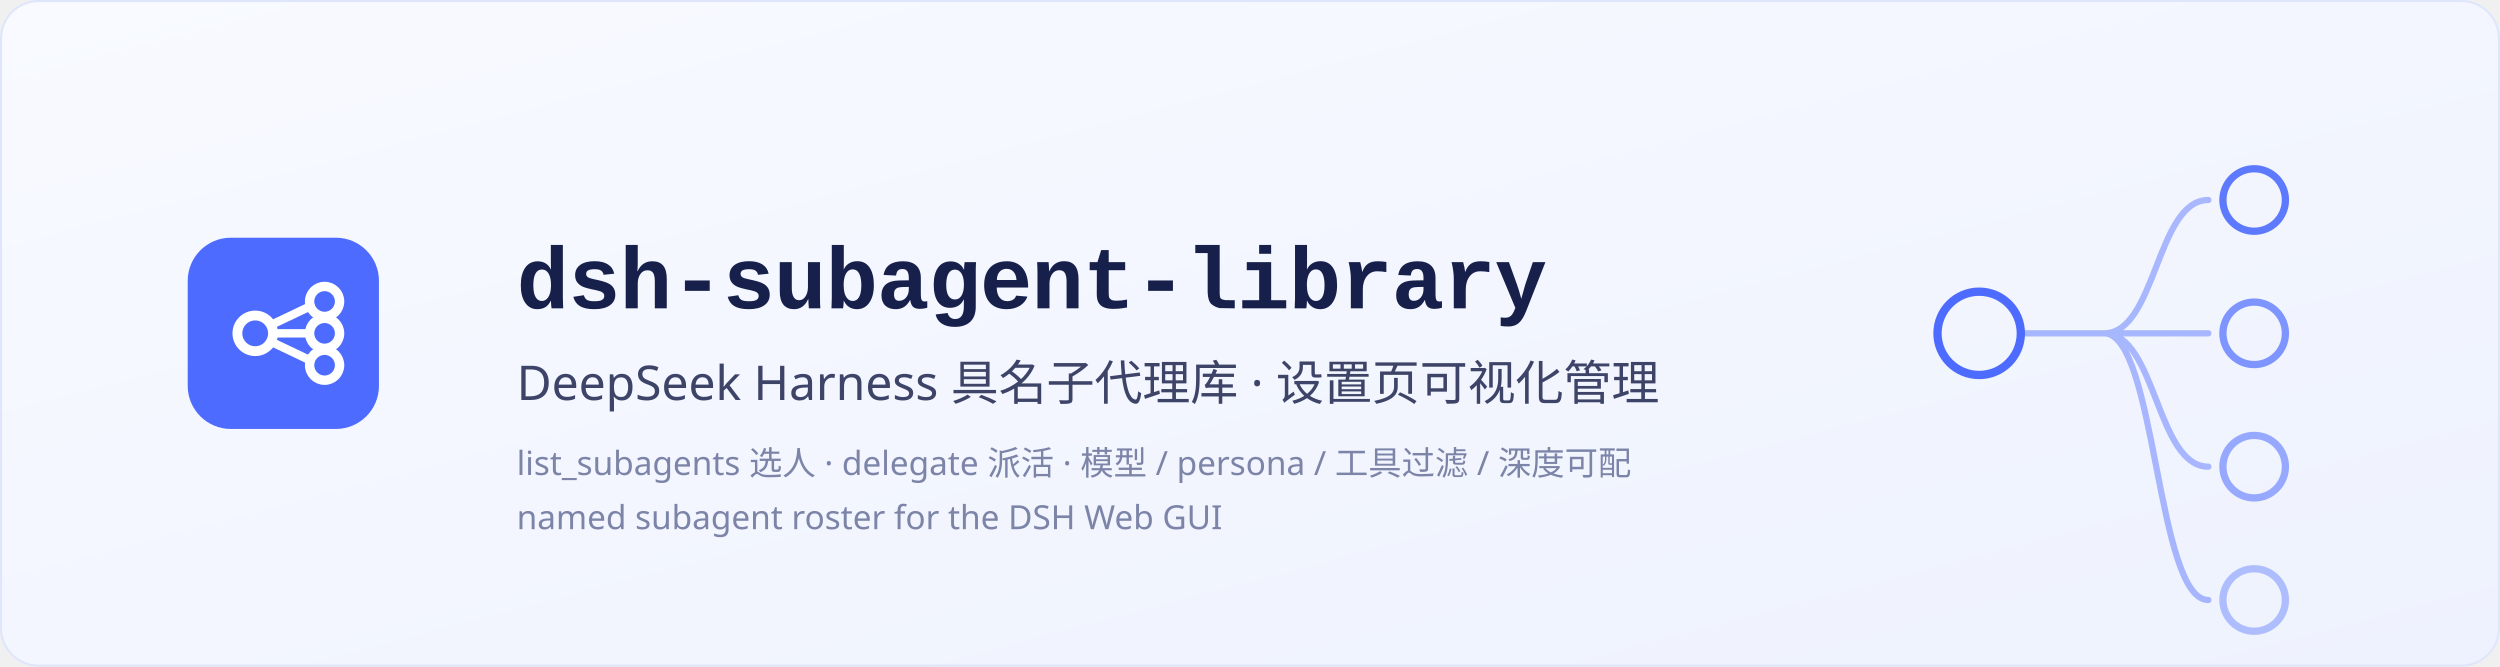
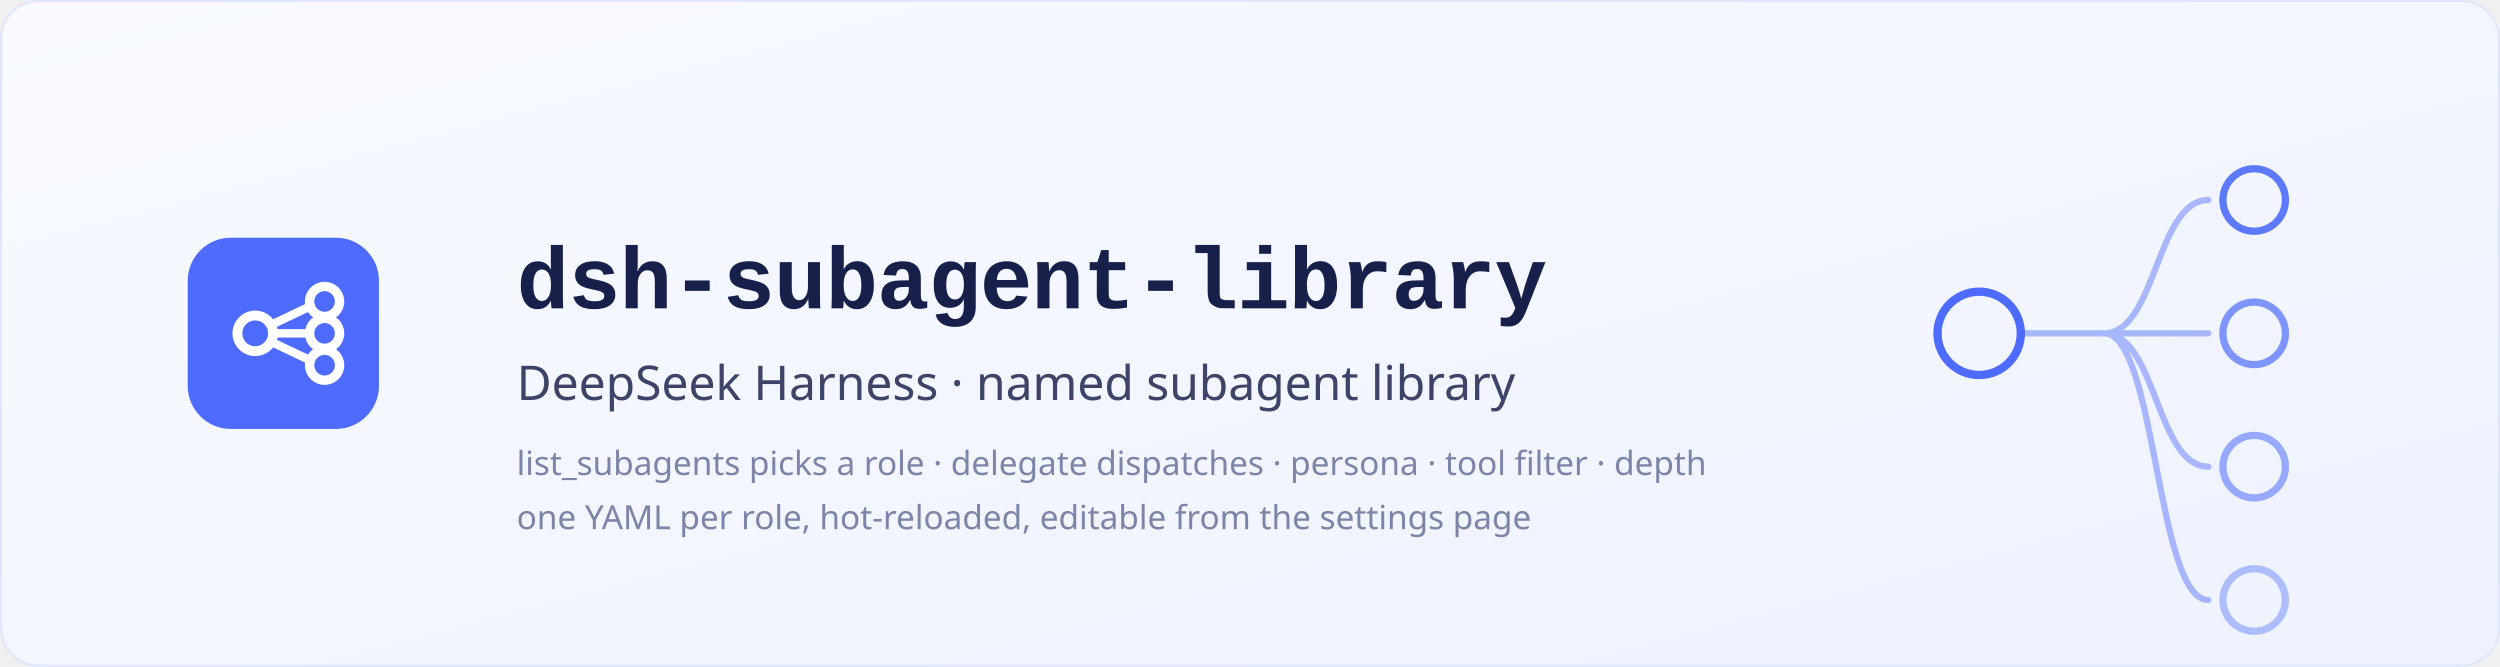
<svg xmlns="http://www.w3.org/2000/svg" viewBox="0 0 1200 320" width="1200" height="320">
  <defs>
    <linearGradient id="bg" x1="0" y1="0" x2="1" y2="1">
      <stop offset="0" stop-color="#f8faff" />
      <stop offset="1" stop-color="#eef2fe" />
    </linearGradient>
  </defs>
  <rect x="0.5" y="0.5" width="1199" height="319" rx="18" fill="url(#bg)" stroke="#dfe6fb" />
  <g transform="translate(100,124) scale(4.5)">
    <rect x="-2.2" y="-2.2" width="20.4" height="20.4" rx="4.6" fill="#4d6bfe" />
    <g fill="none" stroke="#ffffff" stroke-linecap="round" stroke-linejoin="round">
      <circle cx="5" cy="8" r="1.9" stroke-width="1.05" />
      <circle cx="12.4" cy="4.6" r="1.6" stroke-width="1" />
      <circle cx="12.4" cy="8" r="1.6" stroke-width="1" />
      <circle cx="12.4" cy="11.4" r="1.6" stroke-width="1" />
      <path d="M6.7 7.1L10.9 5.1M6.9 8h3.9M6.7 8.9l4.2 2" stroke-width="0.9" />
    </g>
  </g>
  <text x="248" y="148" font-family="ui-monospace, 'Cascadia Code', Consolas, 'Courier New', monospace" font-size="42" font-weight="700" fill="#16204a" letter-spacing="-0.5">dsh-subagent-library</text>
-   <text x="248" y="192" font-family="'Segoe UI', 'Microsoft YaHei', system-ui, sans-serif" font-size="23" fill="#3d4468">DeepSeek Harness 具名子代理库 · 设置页可视化管理</text>
-   <text x="248" y="228" font-family="'Segoe UI', 'Microsoft YaHei', system-ui, sans-serif" font-size="16" fill="#7c84a8">list_subagents 选人 · delegate 派活 · 模型 / persona / 工具过滤 / 深度可配</text>
-   <text x="248" y="254" font-family="'Segoe UI', 'Microsoft YaHei', system-ui, sans-serif" font-size="16" fill="#7c84a8">named subagent roster for the DSH Web GUI</text>
+   <text x="248" y="192" font-family="'Segoe UI', 'Microsoft YaHei', system-ui, sans-serif" font-size="23" fill="#3d4468">DeepSeek Harness · named subagent library</text>
+   <text x="248" y="228" font-family="'Segoe UI', 'Microsoft YaHei', system-ui, sans-serif" font-size="16" fill="#7c84a8">list_subagents picks a role · delegate dispatches · persona · tool filter · depth</text>
+   <text x="248" y="254" font-family="'Segoe UI', 'Microsoft YaHei', system-ui, sans-serif" font-size="16" fill="#7c84a8">one YAML per role, hot-reloaded, editable from the settings page</text>
  <g stroke="#4d6bfe" fill="none" stroke-linecap="round">
    <path d="M970 160h40M1010 160c25 0 25-64 50-64M1010 160h50M1010 160c25 0 25 64 50 64M1010 160c25 0 25 128 50 128" stroke-width="3" opacity="0.45" />
    <circle cx="950" cy="160" r="20" stroke-width="4" />
    <circle cx="1082" cy="96" r="15" stroke-width="3.5" opacity="0.9" />
    <circle cx="1082" cy="160" r="15" stroke-width="3.5" opacity="0.7" />
    <circle cx="1082" cy="224" r="15" stroke-width="3.5" opacity="0.55" />
    <circle cx="1082" cy="288" r="15" stroke-width="3.5" opacity="0.4" />
  </g>
</svg>
